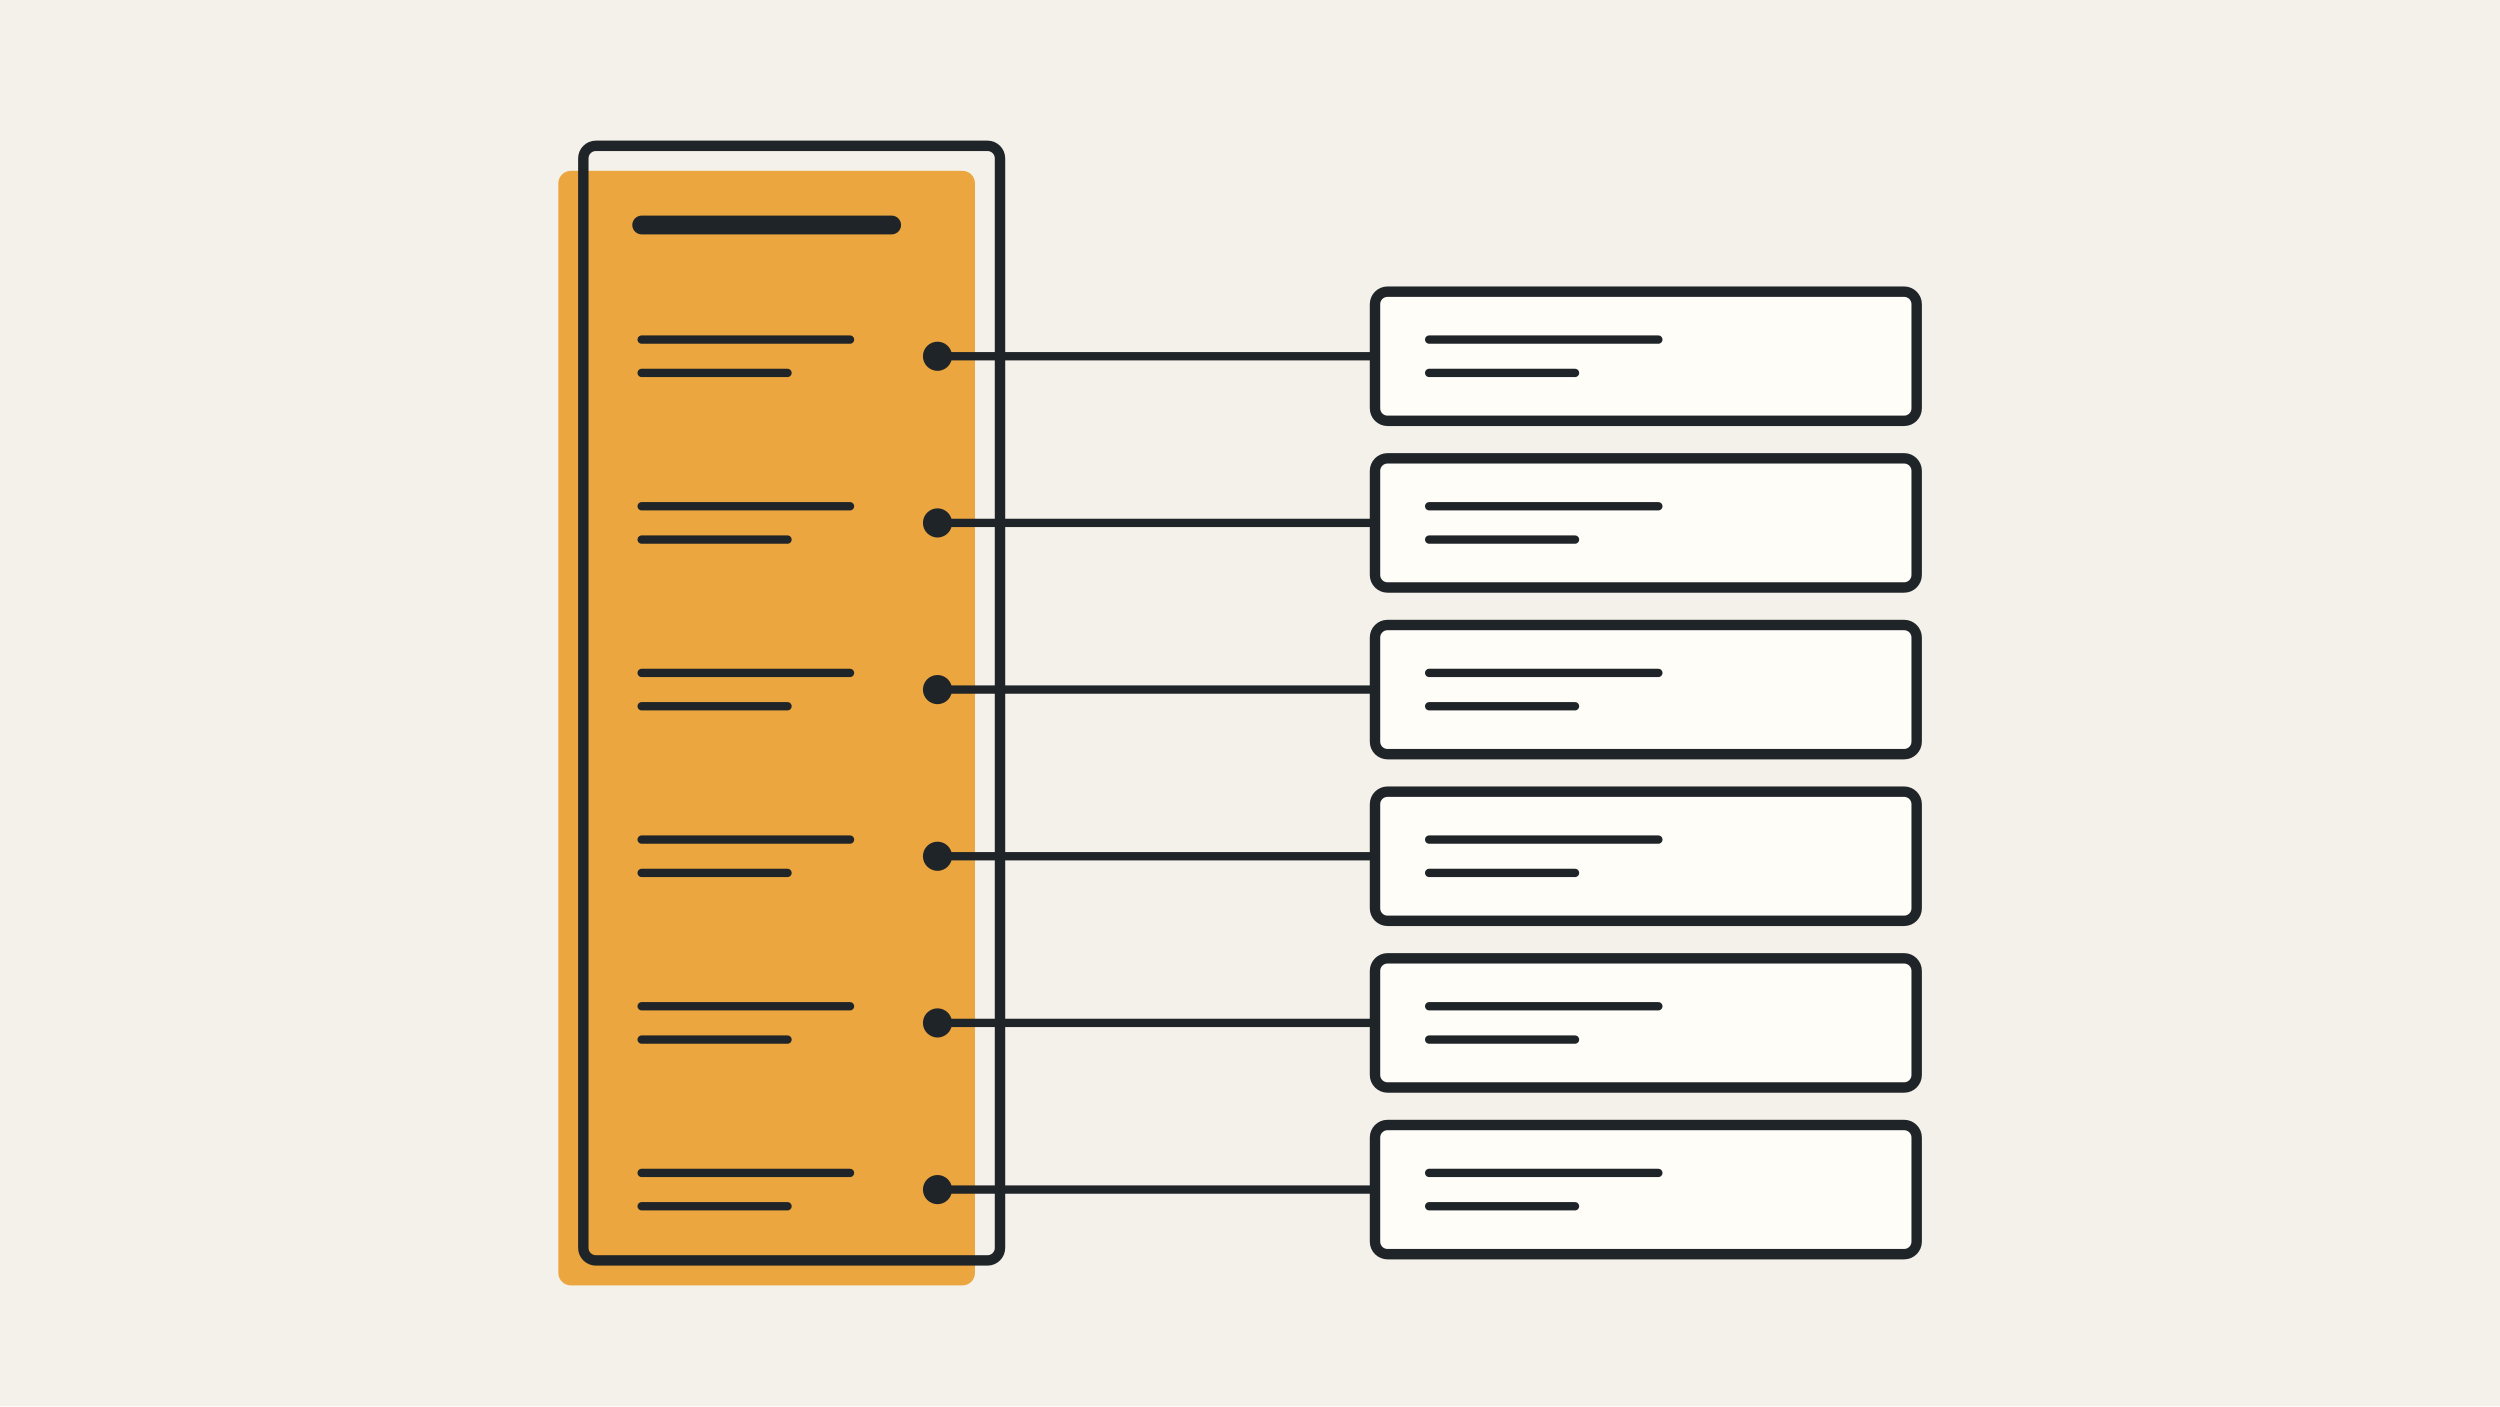
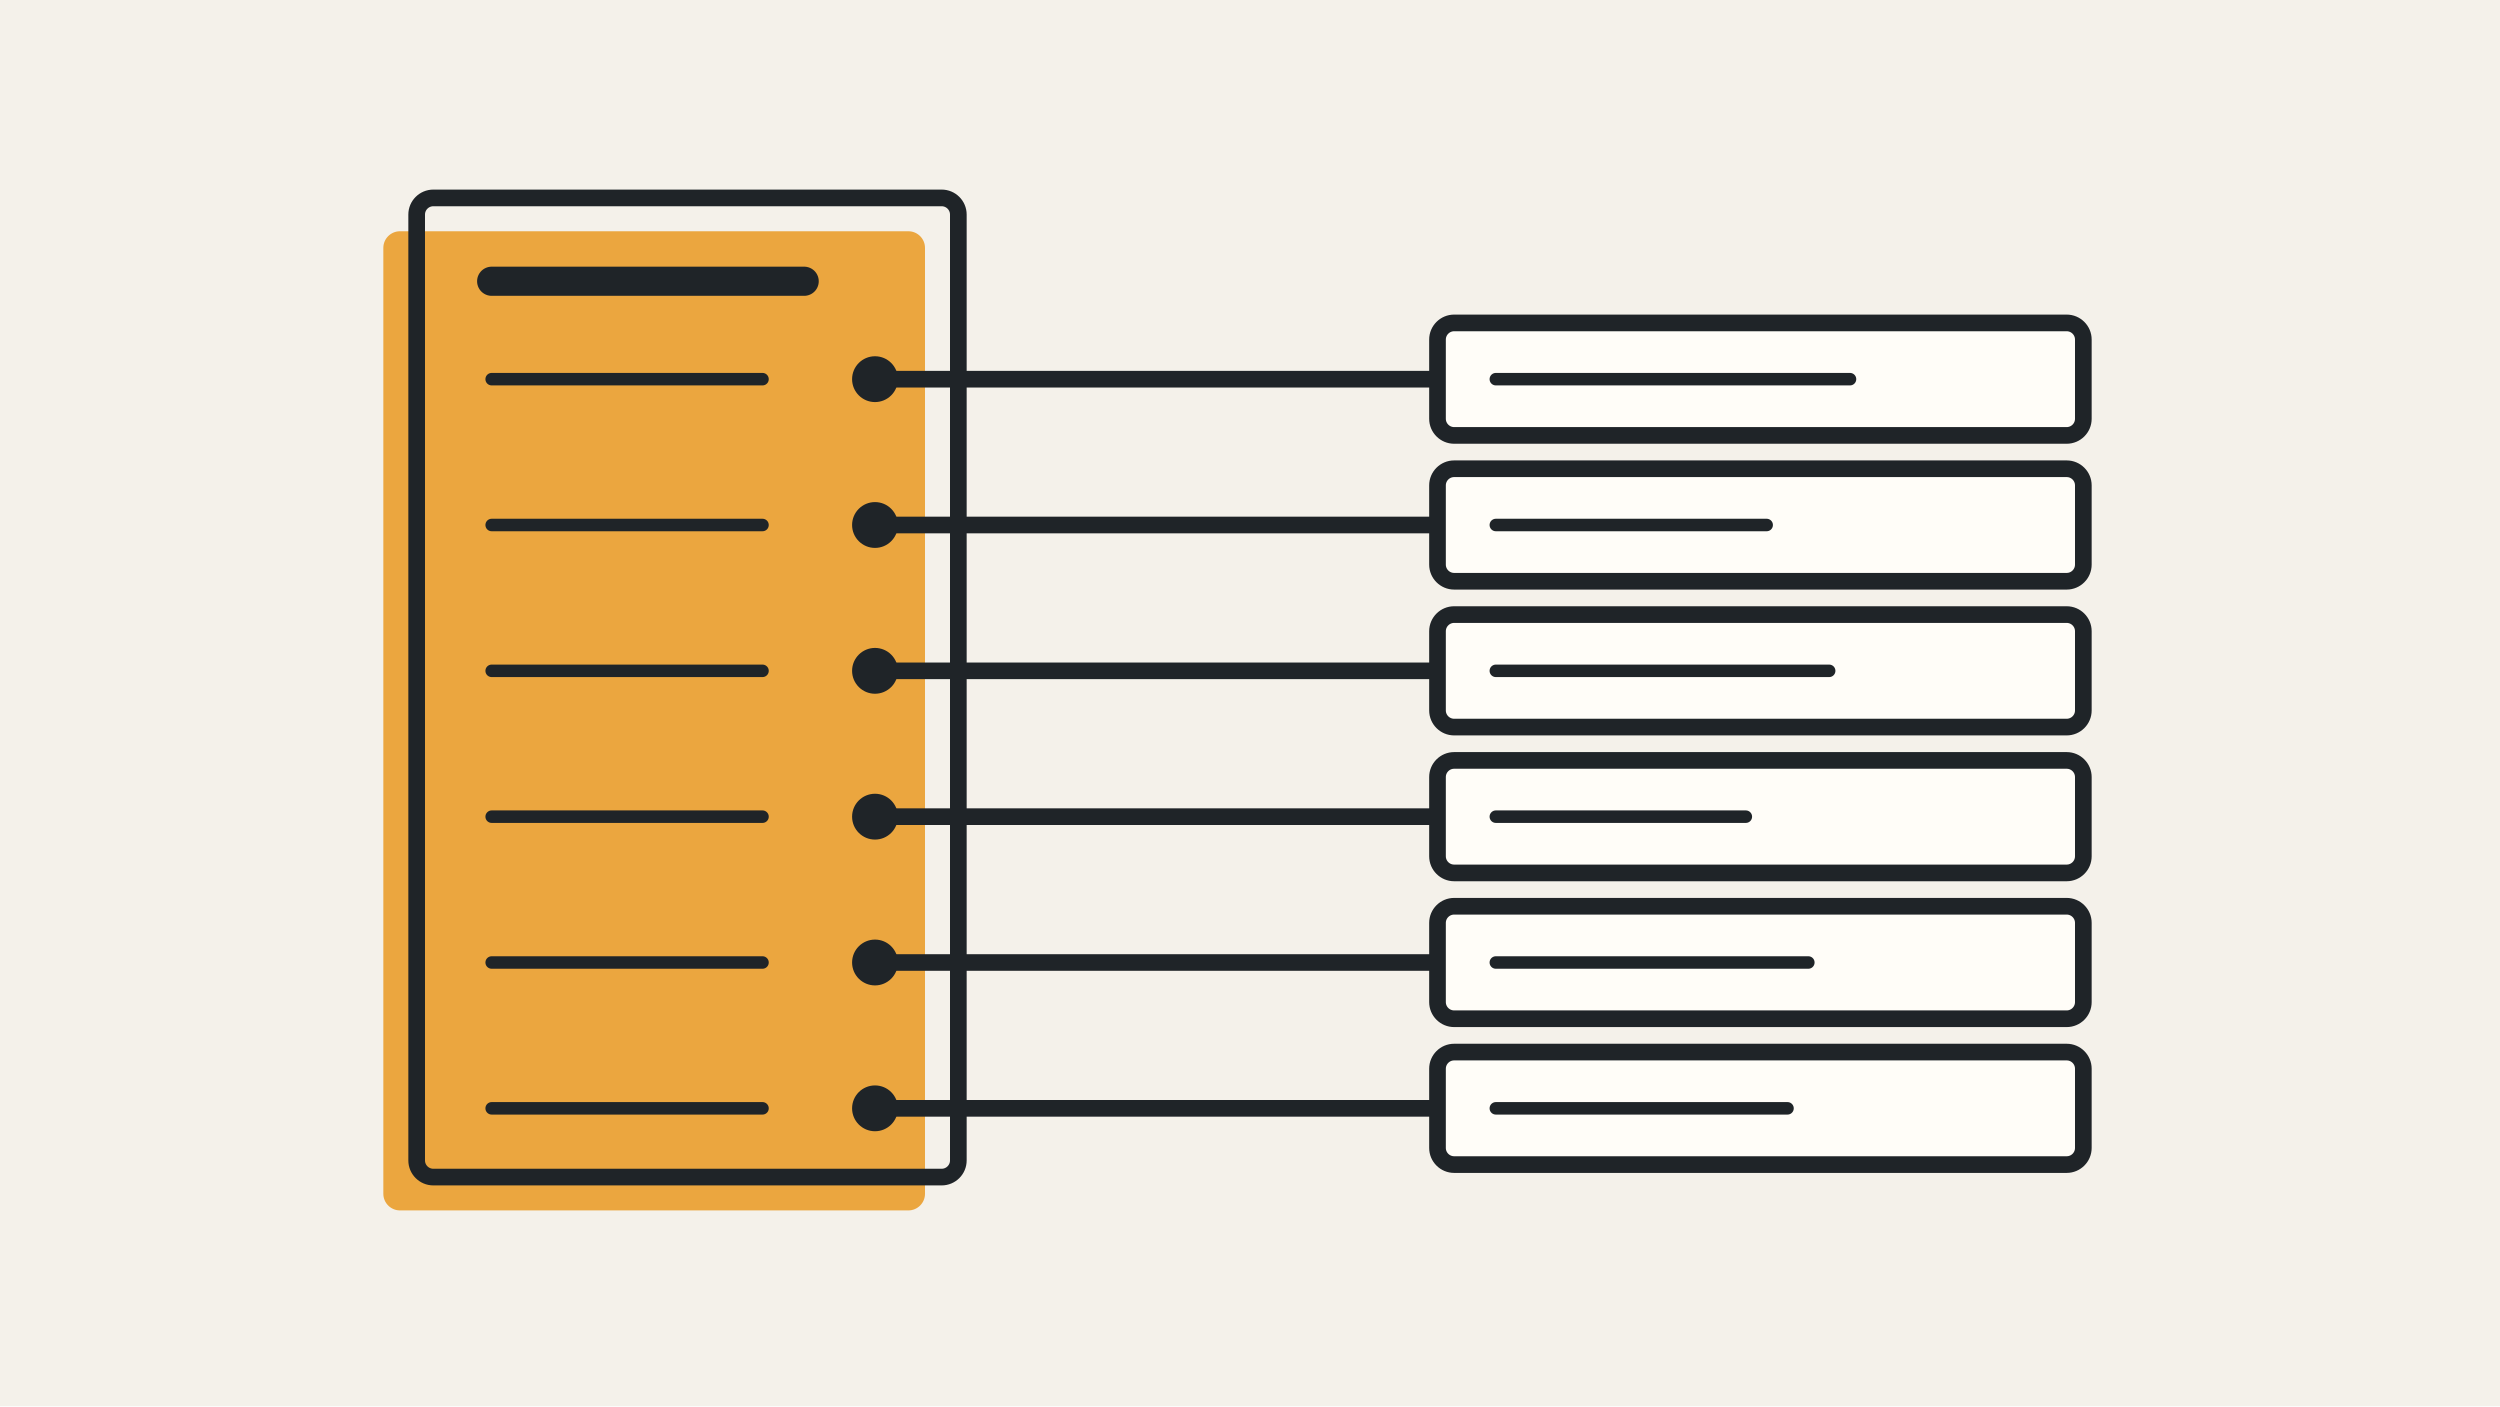
<svg xmlns="http://www.w3.org/2000/svg" viewBox="0 0 1200 675" width="1200" height="675">
  <rect width="1200" height="675" fill="#f4f1ea" />
-   <rect x="268" y="82" width="200" height="535" rx="6" fill="#eba63f" />
-   <g fill="none" stroke="#1f2428" stroke-linecap="round" stroke-linejoin="round">
-     <path stroke-width="4" d="M450 171H660M450 251H660M450 331H660M450 411H660M450 491H660M450 571H660" />
-     <rect stroke-width="5" x="280" y="70" width="200" height="535" rx="6" />
-     <path stroke-width="9" d="M308 108h120" />
-     <path stroke-width="4" d="M308 163h100M308 179h70M308 243h100M308 259h70M308 323h100M308 339h70M308 403h100M308 419h70M308 483h100M308 499h70M308 563h100M308 579h70" />
+   <rect x="184" y="111" width="260" height="470" rx="8" fill="#eba63f" />
+   <g fill="none" stroke="#1f2428" stroke-width="8" stroke-linecap="round" stroke-linejoin="round">
+     <path d="M420 182H690M420 252H690M420 322H690M420 392H690M420 462H690M420 532H690" />
+     <rect x="200" y="95" width="260" height="470" rx="8" />
+     <path stroke-width="14" d="M236 135h150" />
+     <path stroke-width="6" d="M236 182h130M236 252h130M236 322h130M236 392h130M236 462h130M236 532h130" />
+     <g fill="#fffdf8">
+       <rect x="690" y="155" width="310" height="54" rx="8" />
+       <rect x="690" y="225" width="310" height="54" rx="8" />
+       <rect x="690" y="295" width="310" height="54" rx="8" />
+       <rect x="690" y="365" width="310" height="54" rx="8" />
+       <rect x="690" y="435" width="310" height="54" rx="8" />
+       <rect x="690" y="505" width="310" height="54" rx="8" />
+     </g>
+     <path stroke-width="6" d="M718 182h170M718 252h130M718 322h160M718 392h120M718 462h150M718 532h140" />
  </g>
  <g fill="#1f2428">
-     <circle cx="450" cy="171" r="7" />
-     <circle cx="450" cy="251" r="7" />
-     <circle cx="450" cy="331" r="7" />
-     <circle cx="450" cy="411" r="7" />
-     <circle cx="450" cy="491" r="7" />
-     <circle cx="450" cy="571" r="7" />
+     <circle cx="420" cy="182" r="11" />
+     <circle cx="420" cy="252" r="11" />
+     <circle cx="420" cy="322" r="11" />
+     <circle cx="420" cy="392" r="11" />
+     <circle cx="420" cy="462" r="11" />
+     <circle cx="420" cy="532" r="11" />
  </g>
-   <g fill="#fffdf8" stroke="#1f2428" stroke-width="5" stroke-linejoin="round">
-     <rect x="660" y="140" width="260" height="62" rx="6" />
-     <rect x="660" y="220" width="260" height="62" rx="6" />
-     <rect x="660" y="300" width="260" height="62" rx="6" />
-     <rect x="660" y="380" width="260" height="62" rx="6" />
-     <rect x="660" y="460" width="260" height="62" rx="6" />
-     <rect x="660" y="540" width="260" height="62" rx="6" />
-   </g>
-   <path fill="none" stroke="#1f2428" stroke-width="4" stroke-linecap="round" d="M686 163h110M686 179h70M686 243h110M686 259h70M686 323h110M686 339h70M686 403h110M686 419h70M686 483h110M686 499h70M686 563h110M686 579h70" />
</svg>
